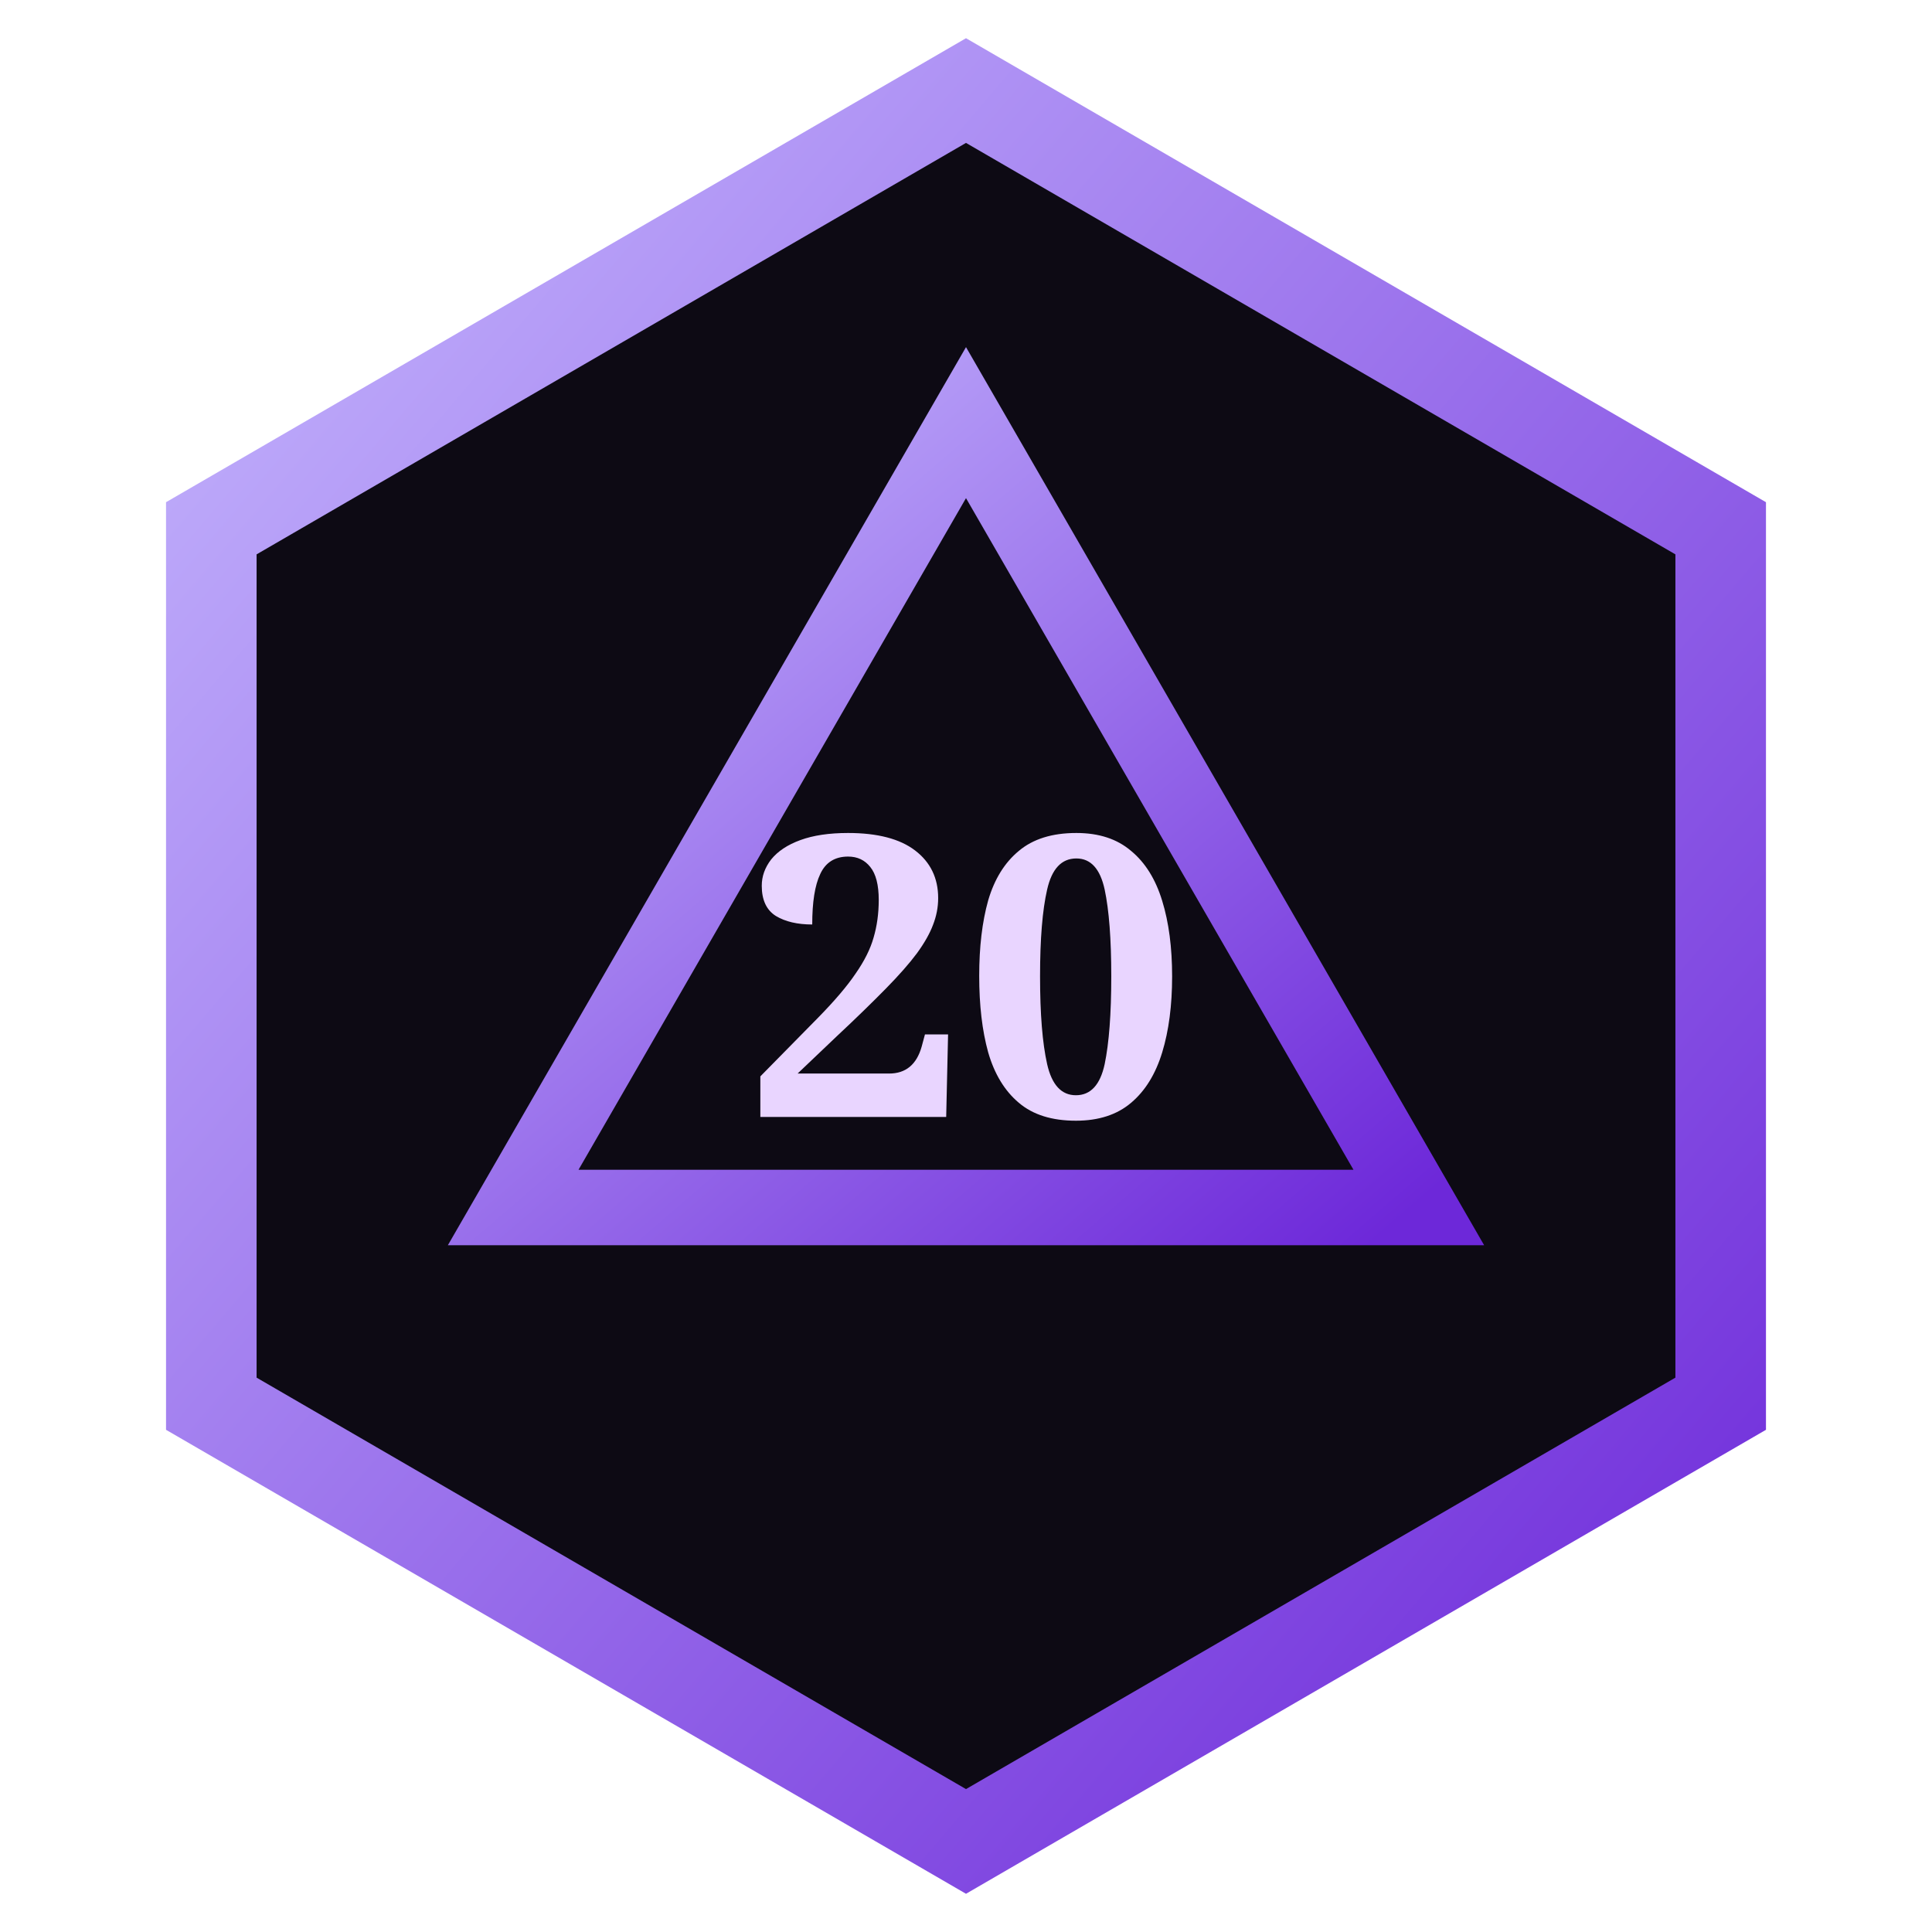
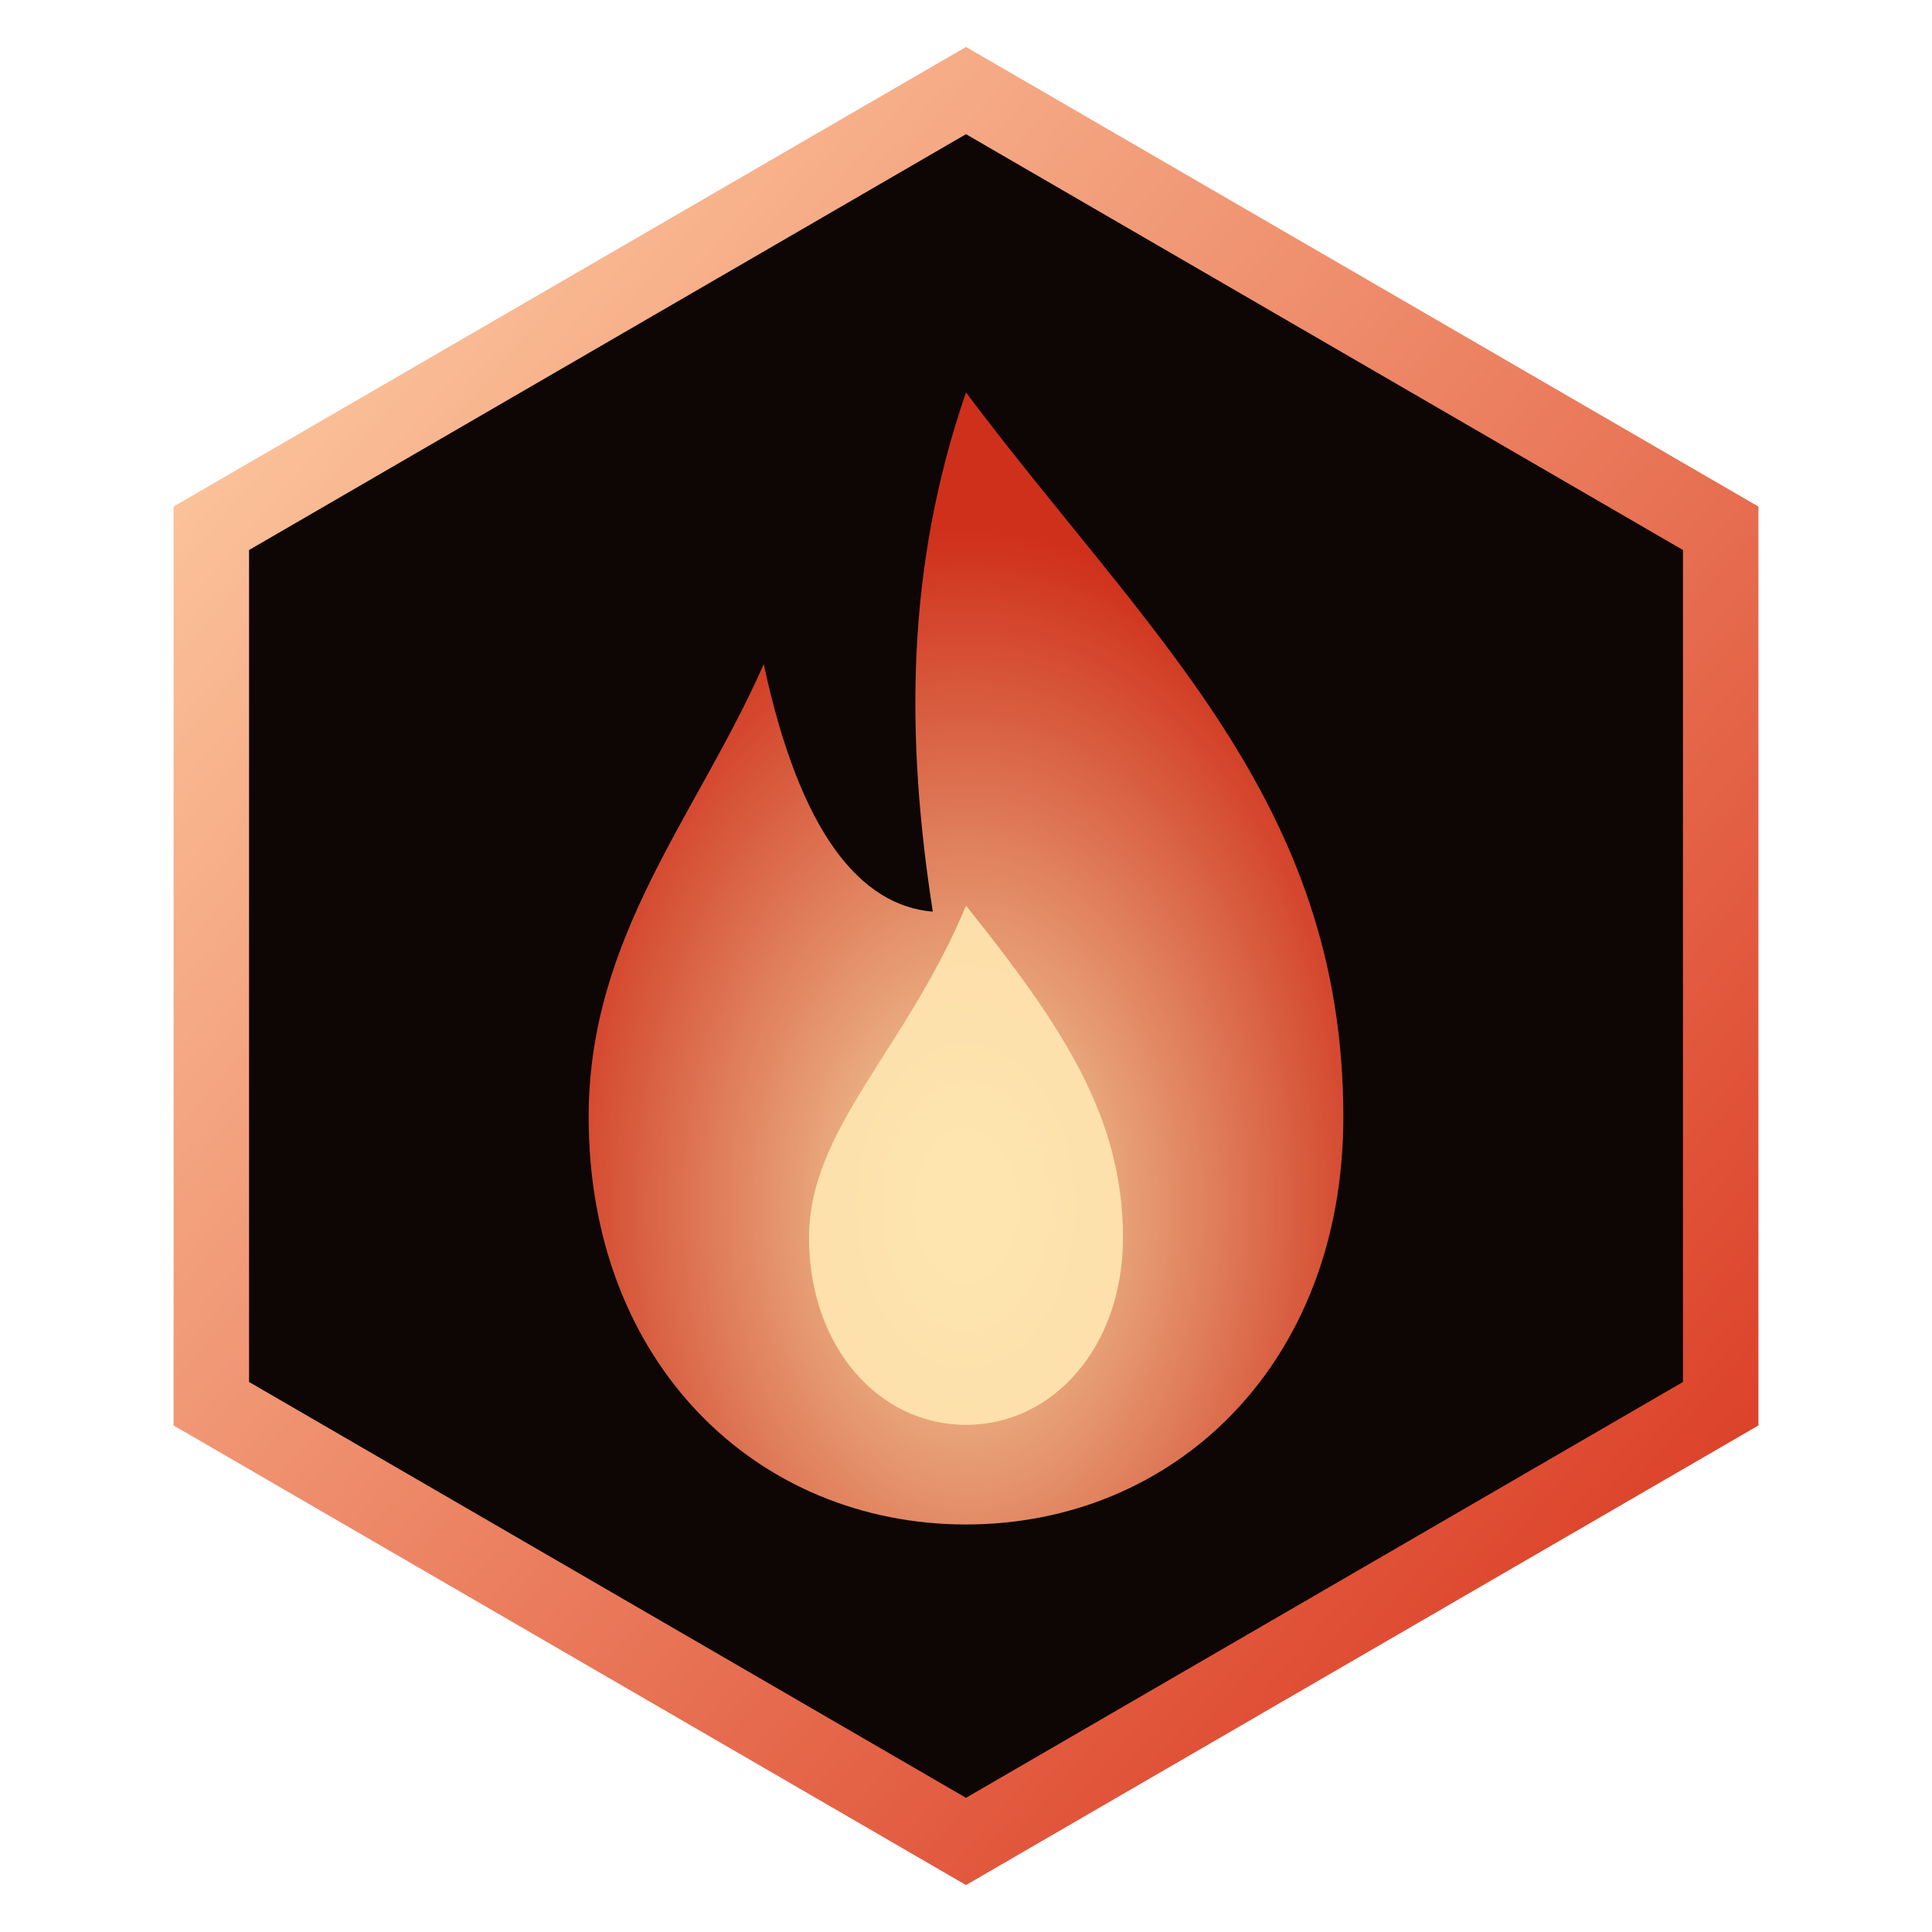
- <svg xmlns="http://www.w3.org/2000/svg" viewBox="0 0 64 64">
+ <svg xmlns="http://www.w3.org/2000/svg" class="logo-mark" viewBox="0 0 64 64" aria-hidden="true">
  <defs>
-     <linearGradient id="g" x1="0" y1="0" x2="1" y2="1">
-       <stop offset="0" stop-color="#c4b5fd" />
-       <stop offset="1" stop-color="#6d28d9" />
+     <linearGradient id="f" x1="0" y1="0" x2="1" y2="1">
+       <stop offset="0" stop-color="#ffd2a8" />
+       <stop offset="1" stop-color="#d8321c" />
    </linearGradient>
+     <radialGradient id="fc" cx="0.5" cy="0.72" r="0.6">
+       <stop offset="0" stop-color="#ffe7b0" />
+       <stop offset="1" stop-color="#d8321c" />
+     </radialGradient>
  </defs>
-   <polygon points="32,3 57,17.5 57,46.5 32,61 7,46.5 7,17.5" fill="#0d0a14" stroke="url(#g)" stroke-width="3" />
-   <polygon points="32,14 47,40 17,40" fill="none" stroke="url(#g)" stroke-width="2.5" />
-   <text x="32" y="37" font-family="serif" font-weight="700" font-size="13" text-anchor="middle" fill="#e9d5ff">20</text>
+   <polygon points="32,3 57,17.5 57,46.5 32,61 7,46.5 7,17.5" fill="#0d0605" stroke="url(#f)" stroke-width="2.5" />
+   <path d="M32 13c6 8 12.5 13.5 12.5 24 0 8.2-5.6 13.5-12.5 13.5S19.5 45.2 19.5 37c0-6 3.6-10 5.8-15 1.2 5.6 3.2 8 5.6 8.2C30 24.4 30 18.8 32 13z" fill="url(#fc)" opacity=".95" />
+   <path d="M32 30c3.2 4 5.2 7 5.2 11 0 3.6-2.3 6.2-5.2 6.2s-5.2-2.6-5.2-6.2c0-3.6 3.2-6.2 5.2-11z" fill="#ffe7b0" opacity=".9" />
</svg>
